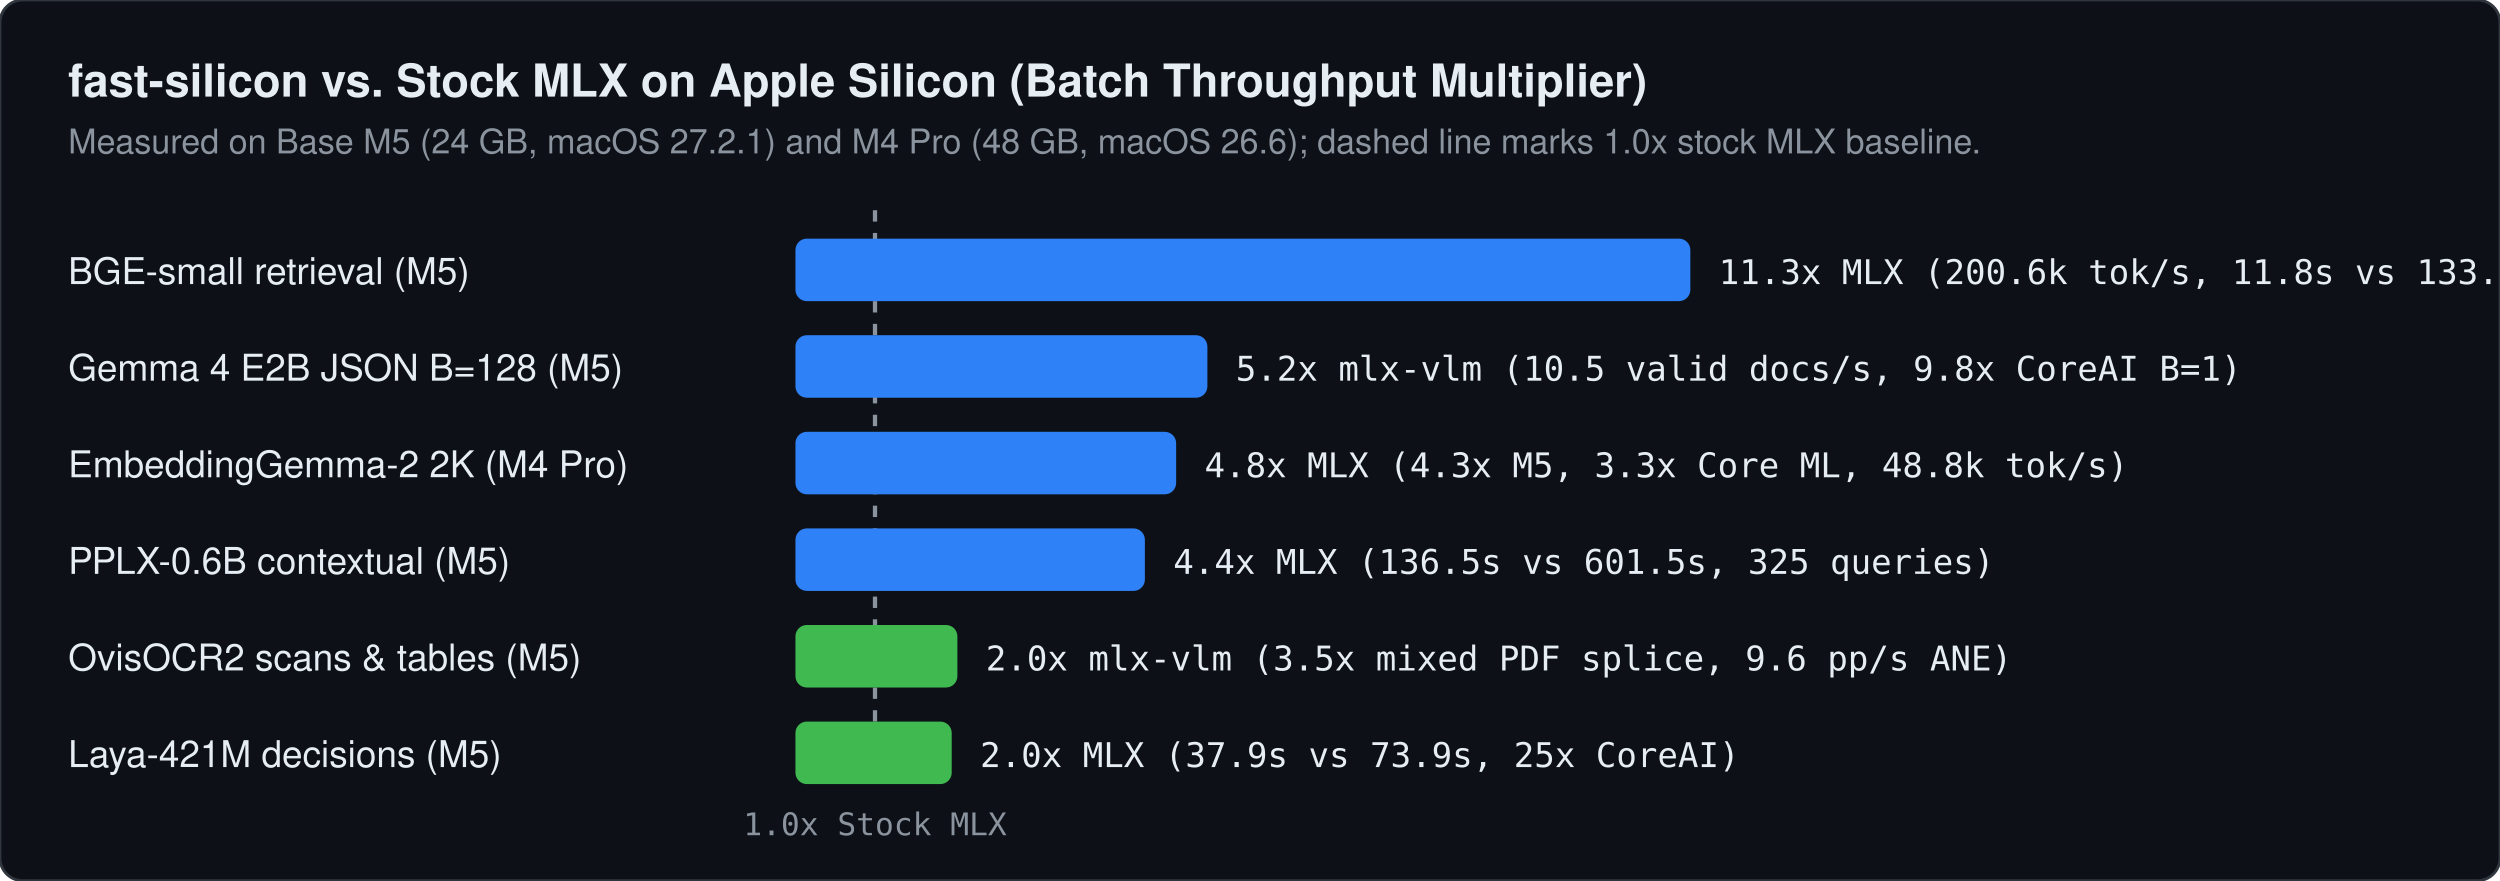
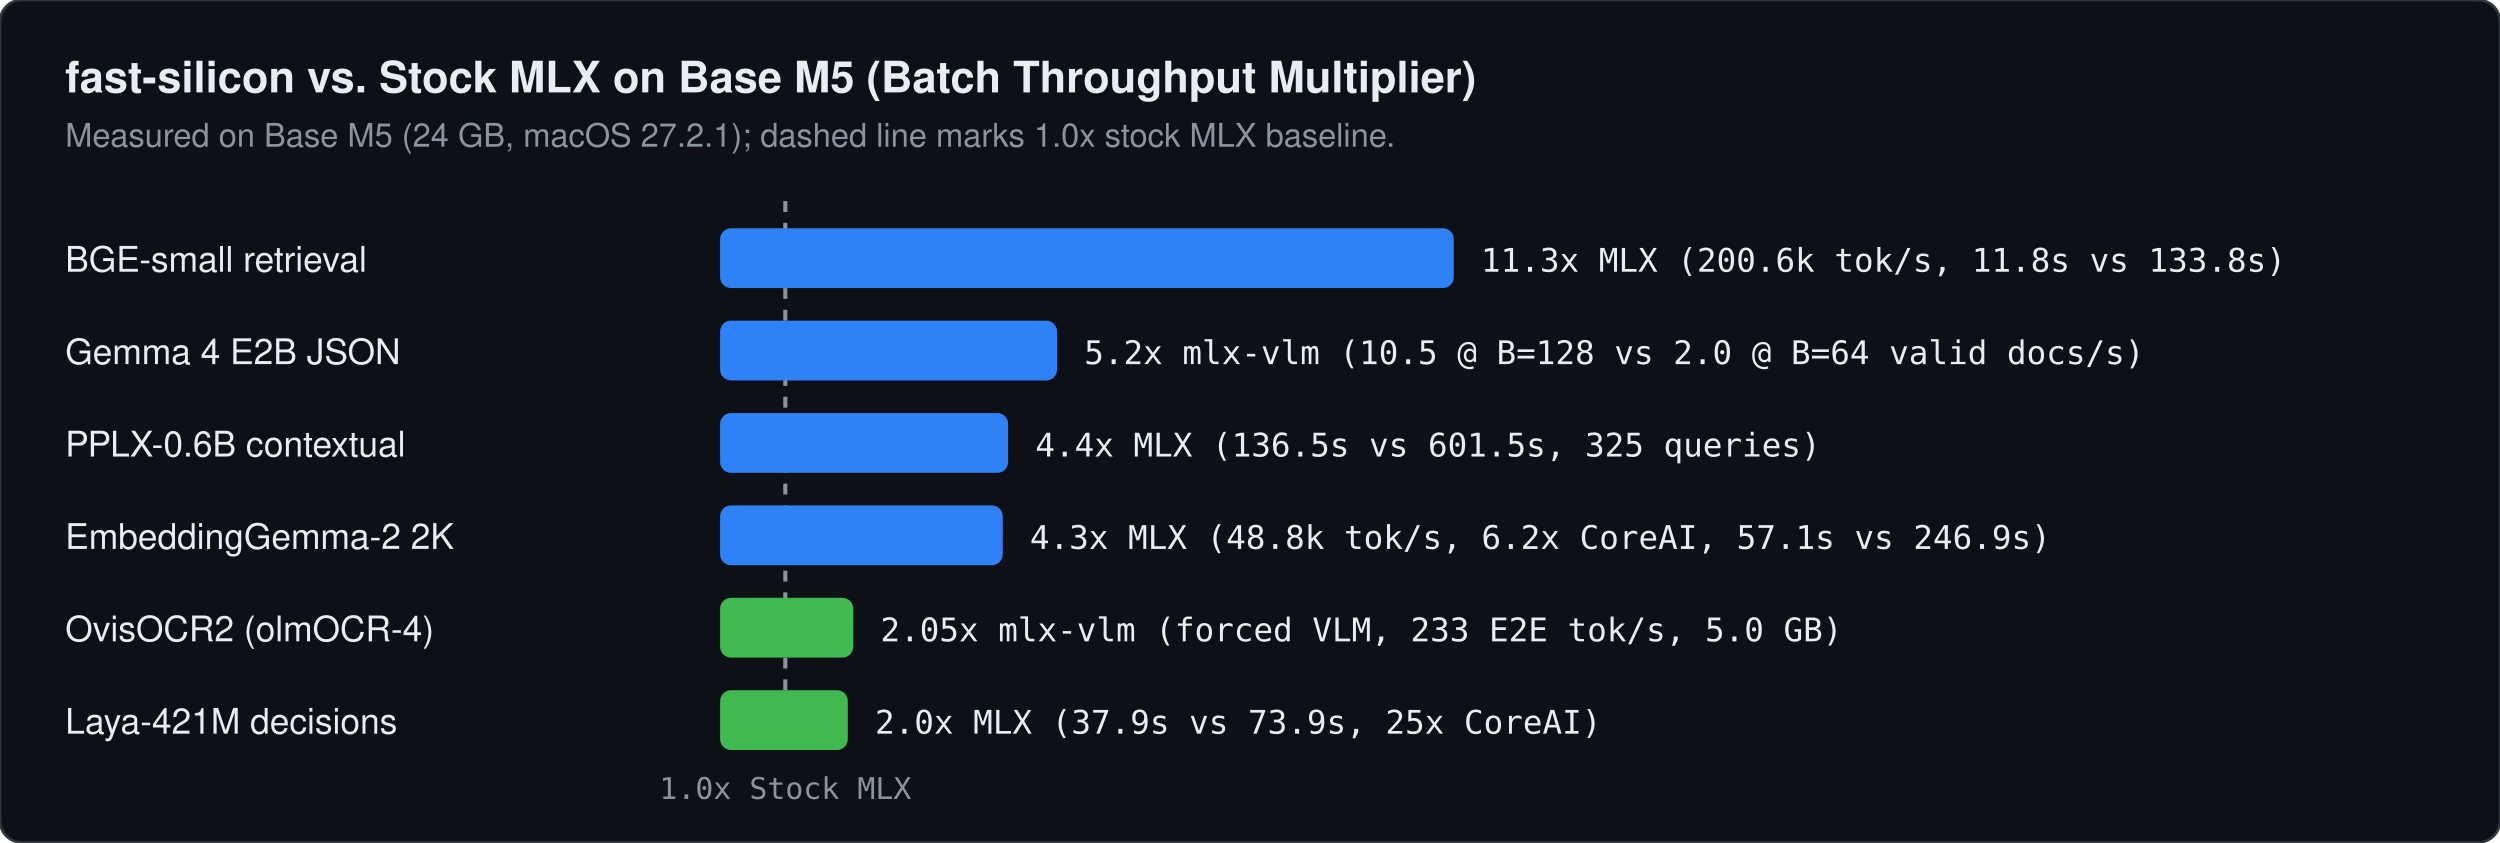
- <svg xmlns="http://www.w3.org/2000/svg" viewBox="0 0 880 310" width="880" height="310" role="img" aria-label="fast-silicon batch speedup versus stock MLX on Apple Silicon">
-   <rect width="880" height="310" rx="8" fill="#0d1117" stroke="#30363d" />
-   <text x="24" y="34" font-family="-apple-system, BlinkMacSystemFont, 'Segoe UI', Helvetica, Arial, sans-serif" font-size="16" font-weight="600" fill="#e6edf3">fast-silicon vs. Stock MLX on Apple Silicon (Batch Throughput Multiplier)</text>
-   <text x="24" y="54" font-family="-apple-system, BlinkMacSystemFont, 'Segoe UI', Helvetica, Arial, sans-serif" font-size="12" fill="#8b949e">Measured on Base M5 (24 GB, macOS 27.2.1) and M4 Pro (48 GB, macOS 26.6); dashed line marks 1.0x stock MLX baseline.</text>
-   <line x1="308" y1="74" x2="308" y2="274" stroke="#8b949e" stroke-width="1.5" stroke-dasharray="4 4" />
-   <text x="308" y="294" text-anchor="middle" font-family="ui-monospace, SFMono-Regular, Menlo, monospace" font-size="11" fill="#8b949e">1.0x Stock MLX</text>
-   <text x="24" y="100" font-family="-apple-system, BlinkMacSystemFont, 'Segoe UI', Helvetica, Arial, sans-serif" font-size="13" font-weight="500" fill="#e6edf3">BGE-small retrieval (M5)</text>
-   <rect x="280" y="84" width="315" height="22" rx="4" fill="#2f81f7" />
-   <text x="605" y="100" font-family="ui-monospace, SFMono-Regular, Menlo, monospace" font-size="12" fill="#e6edf3">11.3x MLX (200.6k tok/s, 11.8s vs 133.8s)</text>
-   <text x="24" y="134" font-family="-apple-system, BlinkMacSystemFont, 'Segoe UI', Helvetica, Arial, sans-serif" font-size="13" font-weight="500" fill="#e6edf3">Gemma 4 E2B JSON B=128 (M5)</text>
-   <rect x="280" y="118" width="145" height="22" rx="4" fill="#2f81f7" />
-   <text x="435" y="134" font-family="ui-monospace, SFMono-Regular, Menlo, monospace" font-size="12" fill="#e6edf3">5.2x mlx-vlm (10.5 valid docs/s, 9.8x CoreAI B=1)</text>
-   <text x="24" y="168" font-family="-apple-system, BlinkMacSystemFont, 'Segoe UI', Helvetica, Arial, sans-serif" font-size="13" font-weight="500" fill="#e6edf3">EmbeddingGemma-2 2K (M4 Pro)</text>
-   <rect x="280" y="152" width="134" height="22" rx="4" fill="#2f81f7" />
-   <text x="424" y="168" font-family="ui-monospace, SFMono-Regular, Menlo, monospace" font-size="12" fill="#e6edf3">4.8x MLX (4.3x M5, 3.3x Core ML, 48.8k tok/s)</text>
-   <text x="24" y="202" font-family="-apple-system, BlinkMacSystemFont, 'Segoe UI', Helvetica, Arial, sans-serif" font-size="13" font-weight="500" fill="#e6edf3">PPLX-0.6B contextual (M5)</text>
-   <rect x="280" y="186" width="123" height="22" rx="4" fill="#2f81f7" />
-   <text x="413" y="202" font-family="ui-monospace, SFMono-Regular, Menlo, monospace" font-size="12" fill="#e6edf3">4.4x MLX (136.5s vs 601.5s, 325 queries)</text>
-   <text x="24" y="236" font-family="-apple-system, BlinkMacSystemFont, 'Segoe UI', Helvetica, Arial, sans-serif" font-size="13" font-weight="500" fill="#e6edf3">OvisOCR2 scans &amp; tables (M5)</text>
-   <rect x="280" y="220" width="57" height="22" rx="4" fill="#3fb950" />
-   <text x="347" y="236" font-family="ui-monospace, SFMono-Regular, Menlo, monospace" font-size="12" fill="#e6edf3">2.0x mlx-vlm (3.5x mixed PDF splice, 9.6 pp/s ANE)</text>
-   <text x="24" y="270" font-family="-apple-system, BlinkMacSystemFont, 'Segoe UI', Helvetica, Arial, sans-serif" font-size="13" font-weight="500" fill="#e6edf3">Laya-421M decisions (M5)</text>
-   <rect x="280" y="254" width="55" height="22" rx="4" fill="#3fb950" />
-   <text x="345" y="270" font-family="ui-monospace, SFMono-Regular, Menlo, monospace" font-size="12" fill="#e6edf3">2.0x MLX (37.9s vs 73.9s, 25x CoreAI)</text>
+ <svg xmlns="http://www.w3.org/2000/svg" viewBox="0 0 920 310" width="920" height="310" role="img" aria-label="fast-silicon batch speedup versus stock MLX on Base M5">
+   <rect width="920" height="310" rx="8" fill="#0d1117" stroke="#30363d" />
+   <text x="24" y="34" font-family="-apple-system, BlinkMacSystemFont, 'Segoe UI', Helvetica, Arial, sans-serif" font-size="16" font-weight="600" fill="#e6edf3">fast-silicon vs. Stock MLX on Base M5 (Batch Throughput Multiplier)</text>
+   <text x="24" y="54" font-family="-apple-system, BlinkMacSystemFont, 'Segoe UI', Helvetica, Arial, sans-serif" font-size="12" fill="#8b949e">Measured on Base M5 (24 GB, macOS 27.2.1); dashed line marks 1.0x stock MLX baseline.</text>
+   <line x1="289" y1="74" x2="289" y2="274" stroke="#8b949e" stroke-width="1.5" stroke-dasharray="4 4" />
+   <text x="289" y="294" text-anchor="middle" font-family="ui-monospace, SFMono-Regular, Menlo, monospace" font-size="11" fill="#8b949e">1.0x Stock MLX</text>
+   <text x="24" y="100" font-family="-apple-system, BlinkMacSystemFont, 'Segoe UI', Helvetica, Arial, sans-serif" font-size="13" font-weight="500" fill="#e6edf3">BGE-small retrieval</text>
+   <rect x="265" y="84" width="270" height="22" rx="4" fill="#2f81f7" />
+   <text x="545" y="100" font-family="ui-monospace, SFMono-Regular, Menlo, monospace" font-size="12" fill="#e6edf3">11.3x MLX (200.6k tok/s, 11.8s vs 133.8s)</text>
+   <text x="24" y="134" font-family="-apple-system, BlinkMacSystemFont, 'Segoe UI', Helvetica, Arial, sans-serif" font-size="13" font-weight="500" fill="#e6edf3">Gemma 4 E2B JSON</text>
+   <rect x="265" y="118" width="124" height="22" rx="4" fill="#2f81f7" />
+   <text x="399" y="134" font-family="ui-monospace, SFMono-Regular, Menlo, monospace" font-size="12" fill="#e6edf3">5.2x mlx-vlm (10.5 @ B=128 vs 2.0 @ B=64 valid docs/s)</text>
+   <text x="24" y="168" font-family="-apple-system, BlinkMacSystemFont, 'Segoe UI', Helvetica, Arial, sans-serif" font-size="13" font-weight="500" fill="#e6edf3">PPLX-0.6B contextual</text>
+   <rect x="265" y="152" width="106" height="22" rx="4" fill="#2f81f7" />
+   <text x="381" y="168" font-family="ui-monospace, SFMono-Regular, Menlo, monospace" font-size="12" fill="#e6edf3">4.4x MLX (136.5s vs 601.5s, 325 queries)</text>
+   <text x="24" y="202" font-family="-apple-system, BlinkMacSystemFont, 'Segoe UI', Helvetica, Arial, sans-serif" font-size="13" font-weight="500" fill="#e6edf3">EmbeddingGemma-2 2K</text>
+   <rect x="265" y="186" width="104" height="22" rx="4" fill="#2f81f7" />
+   <text x="379" y="202" font-family="ui-monospace, SFMono-Regular, Menlo, monospace" font-size="12" fill="#e6edf3">4.3x MLX (48.8k tok/s, 6.2x CoreAI, 57.1s vs 246.9s)</text>
+   <text x="24" y="236" font-family="-apple-system, BlinkMacSystemFont, 'Segoe UI', Helvetica, Arial, sans-serif" font-size="13" font-weight="500" fill="#e6edf3">OvisOCR2 (olmOCR-4)</text>
+   <rect x="265" y="220" width="49" height="22" rx="4" fill="#3fb950" />
+   <text x="324" y="236" font-family="ui-monospace, SFMono-Regular, Menlo, monospace" font-size="12" fill="#e6edf3">2.05x mlx-vlm (forced VLM, 233 E2E tok/s, 5.0 GB)</text>
+   <text x="24" y="270" font-family="-apple-system, BlinkMacSystemFont, 'Segoe UI', Helvetica, Arial, sans-serif" font-size="13" font-weight="500" fill="#e6edf3">Laya-421M decisions</text>
+   <rect x="265" y="254" width="47" height="22" rx="4" fill="#3fb950" />
+   <text x="322" y="270" font-family="ui-monospace, SFMono-Regular, Menlo, monospace" font-size="12" fill="#e6edf3">2.0x MLX (37.9s vs 73.9s, 25x CoreAI)</text>
</svg>
